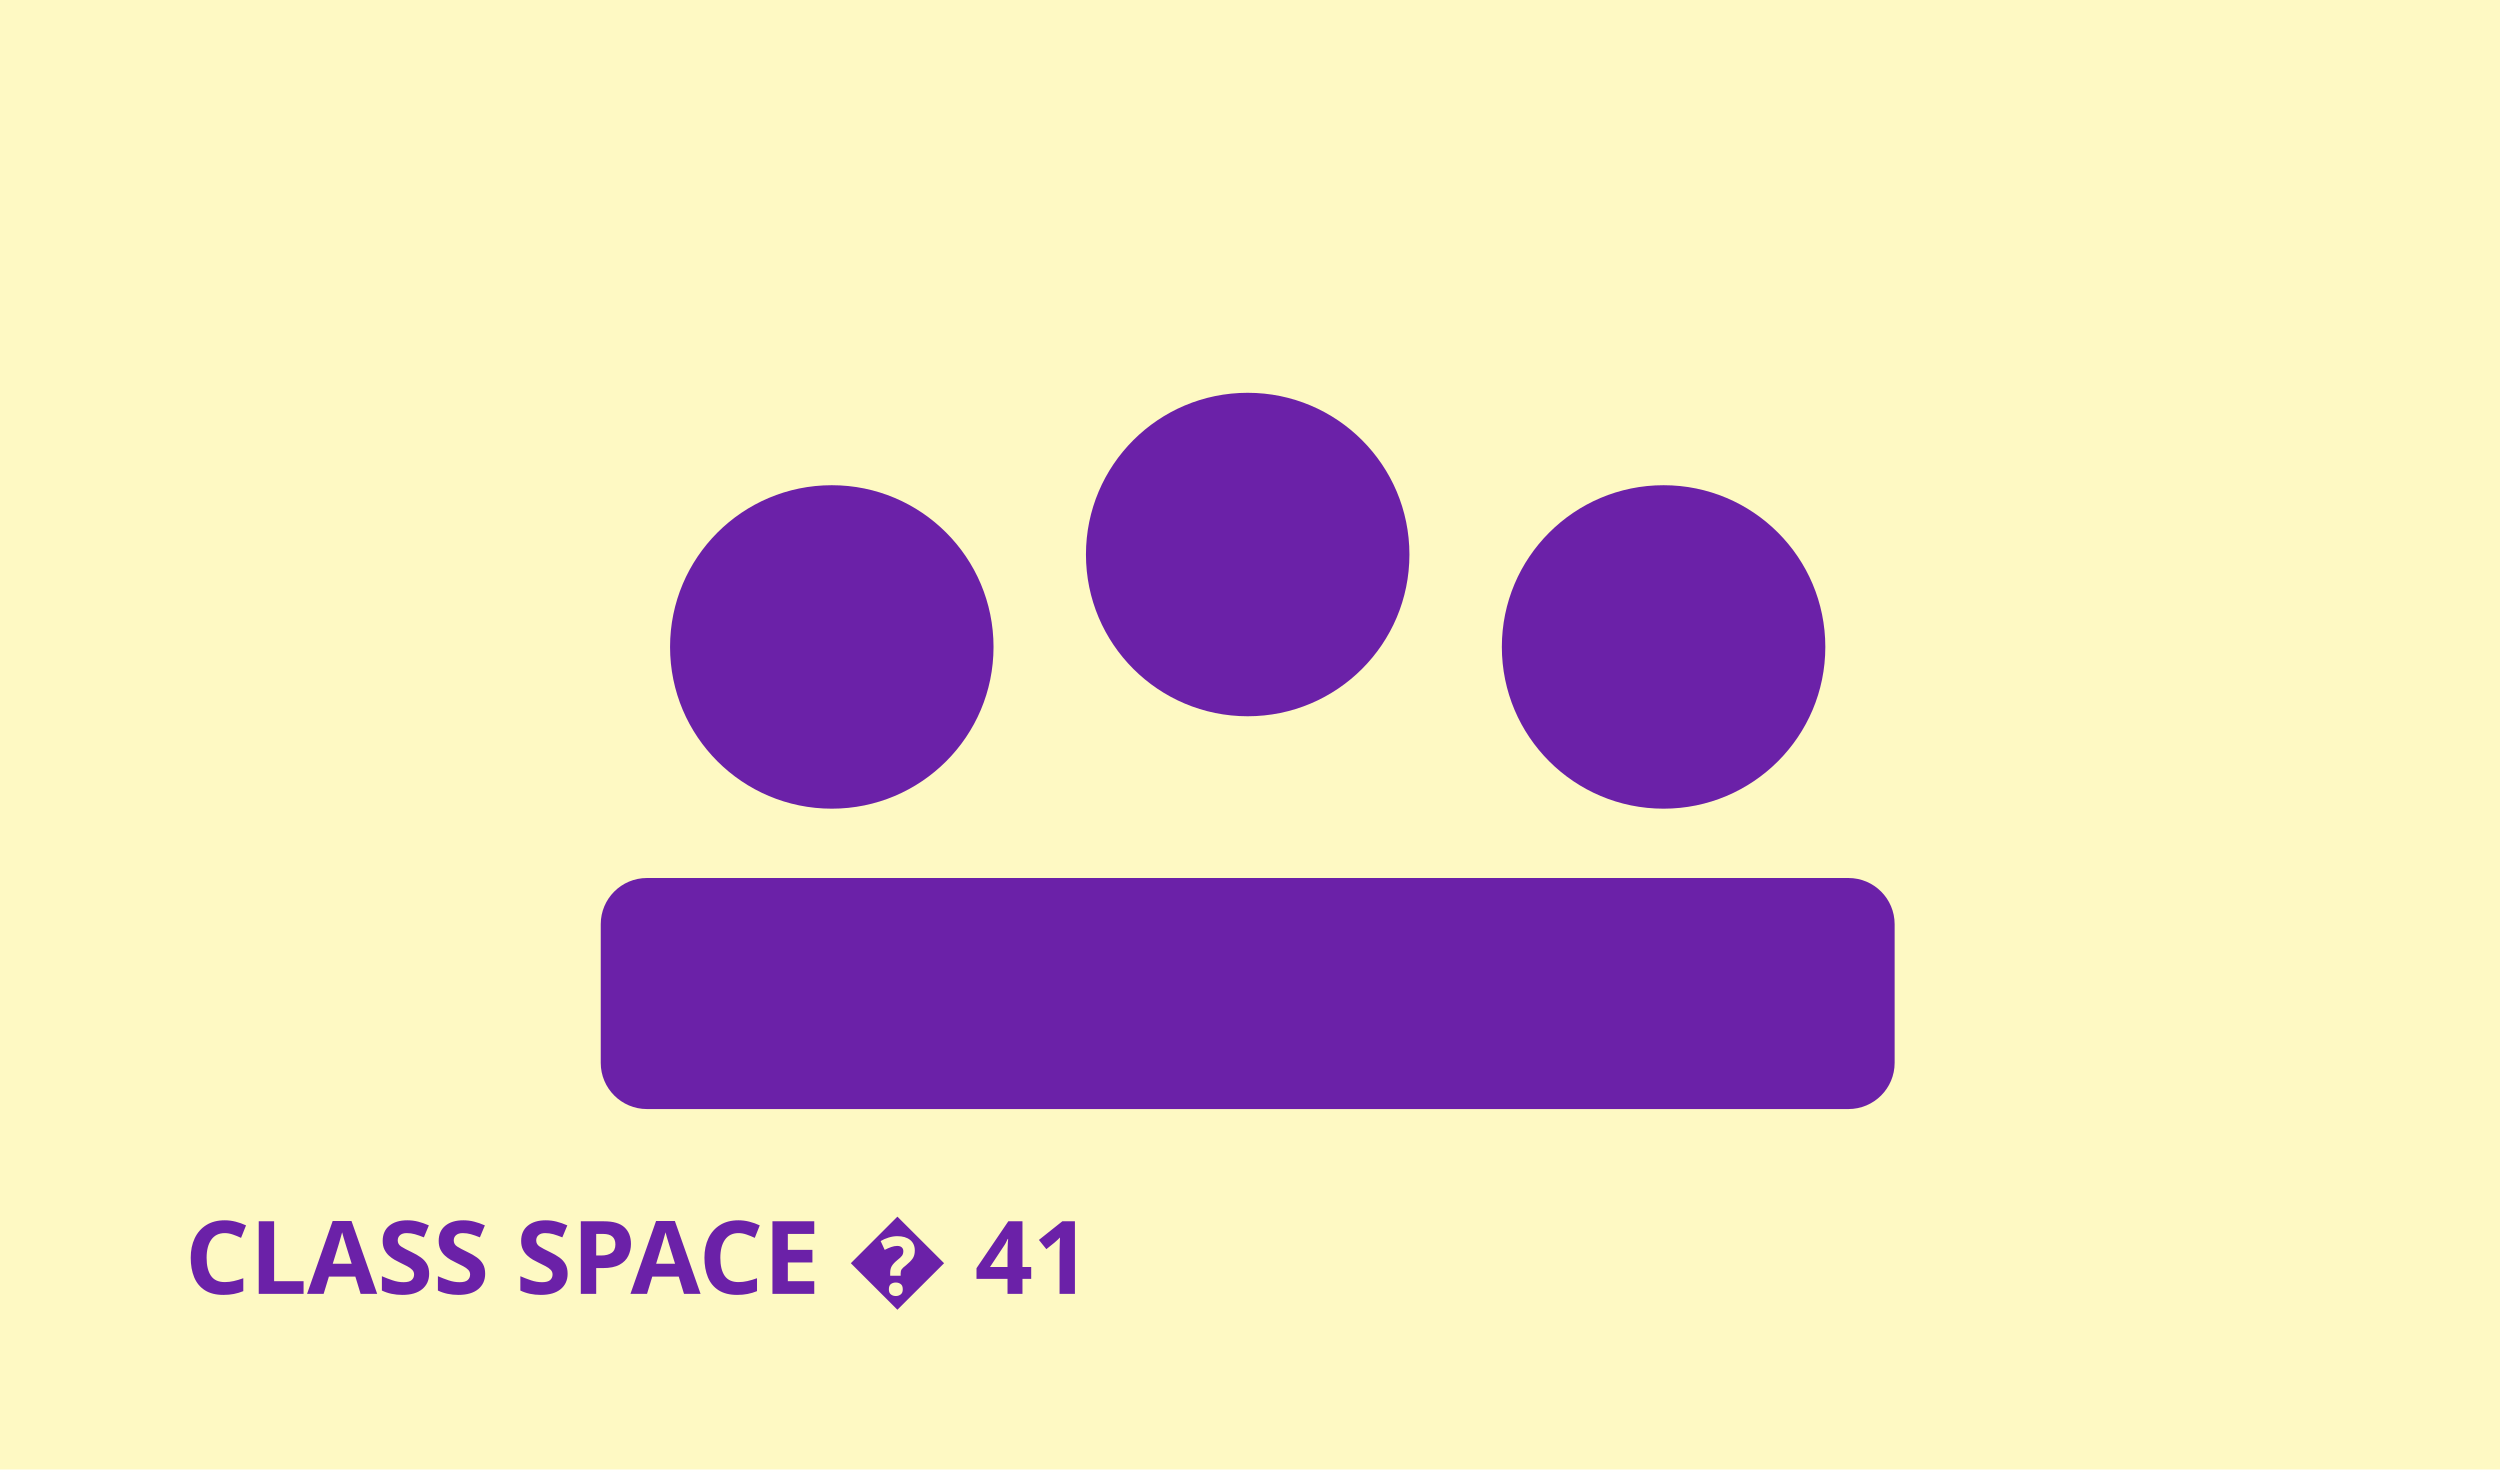
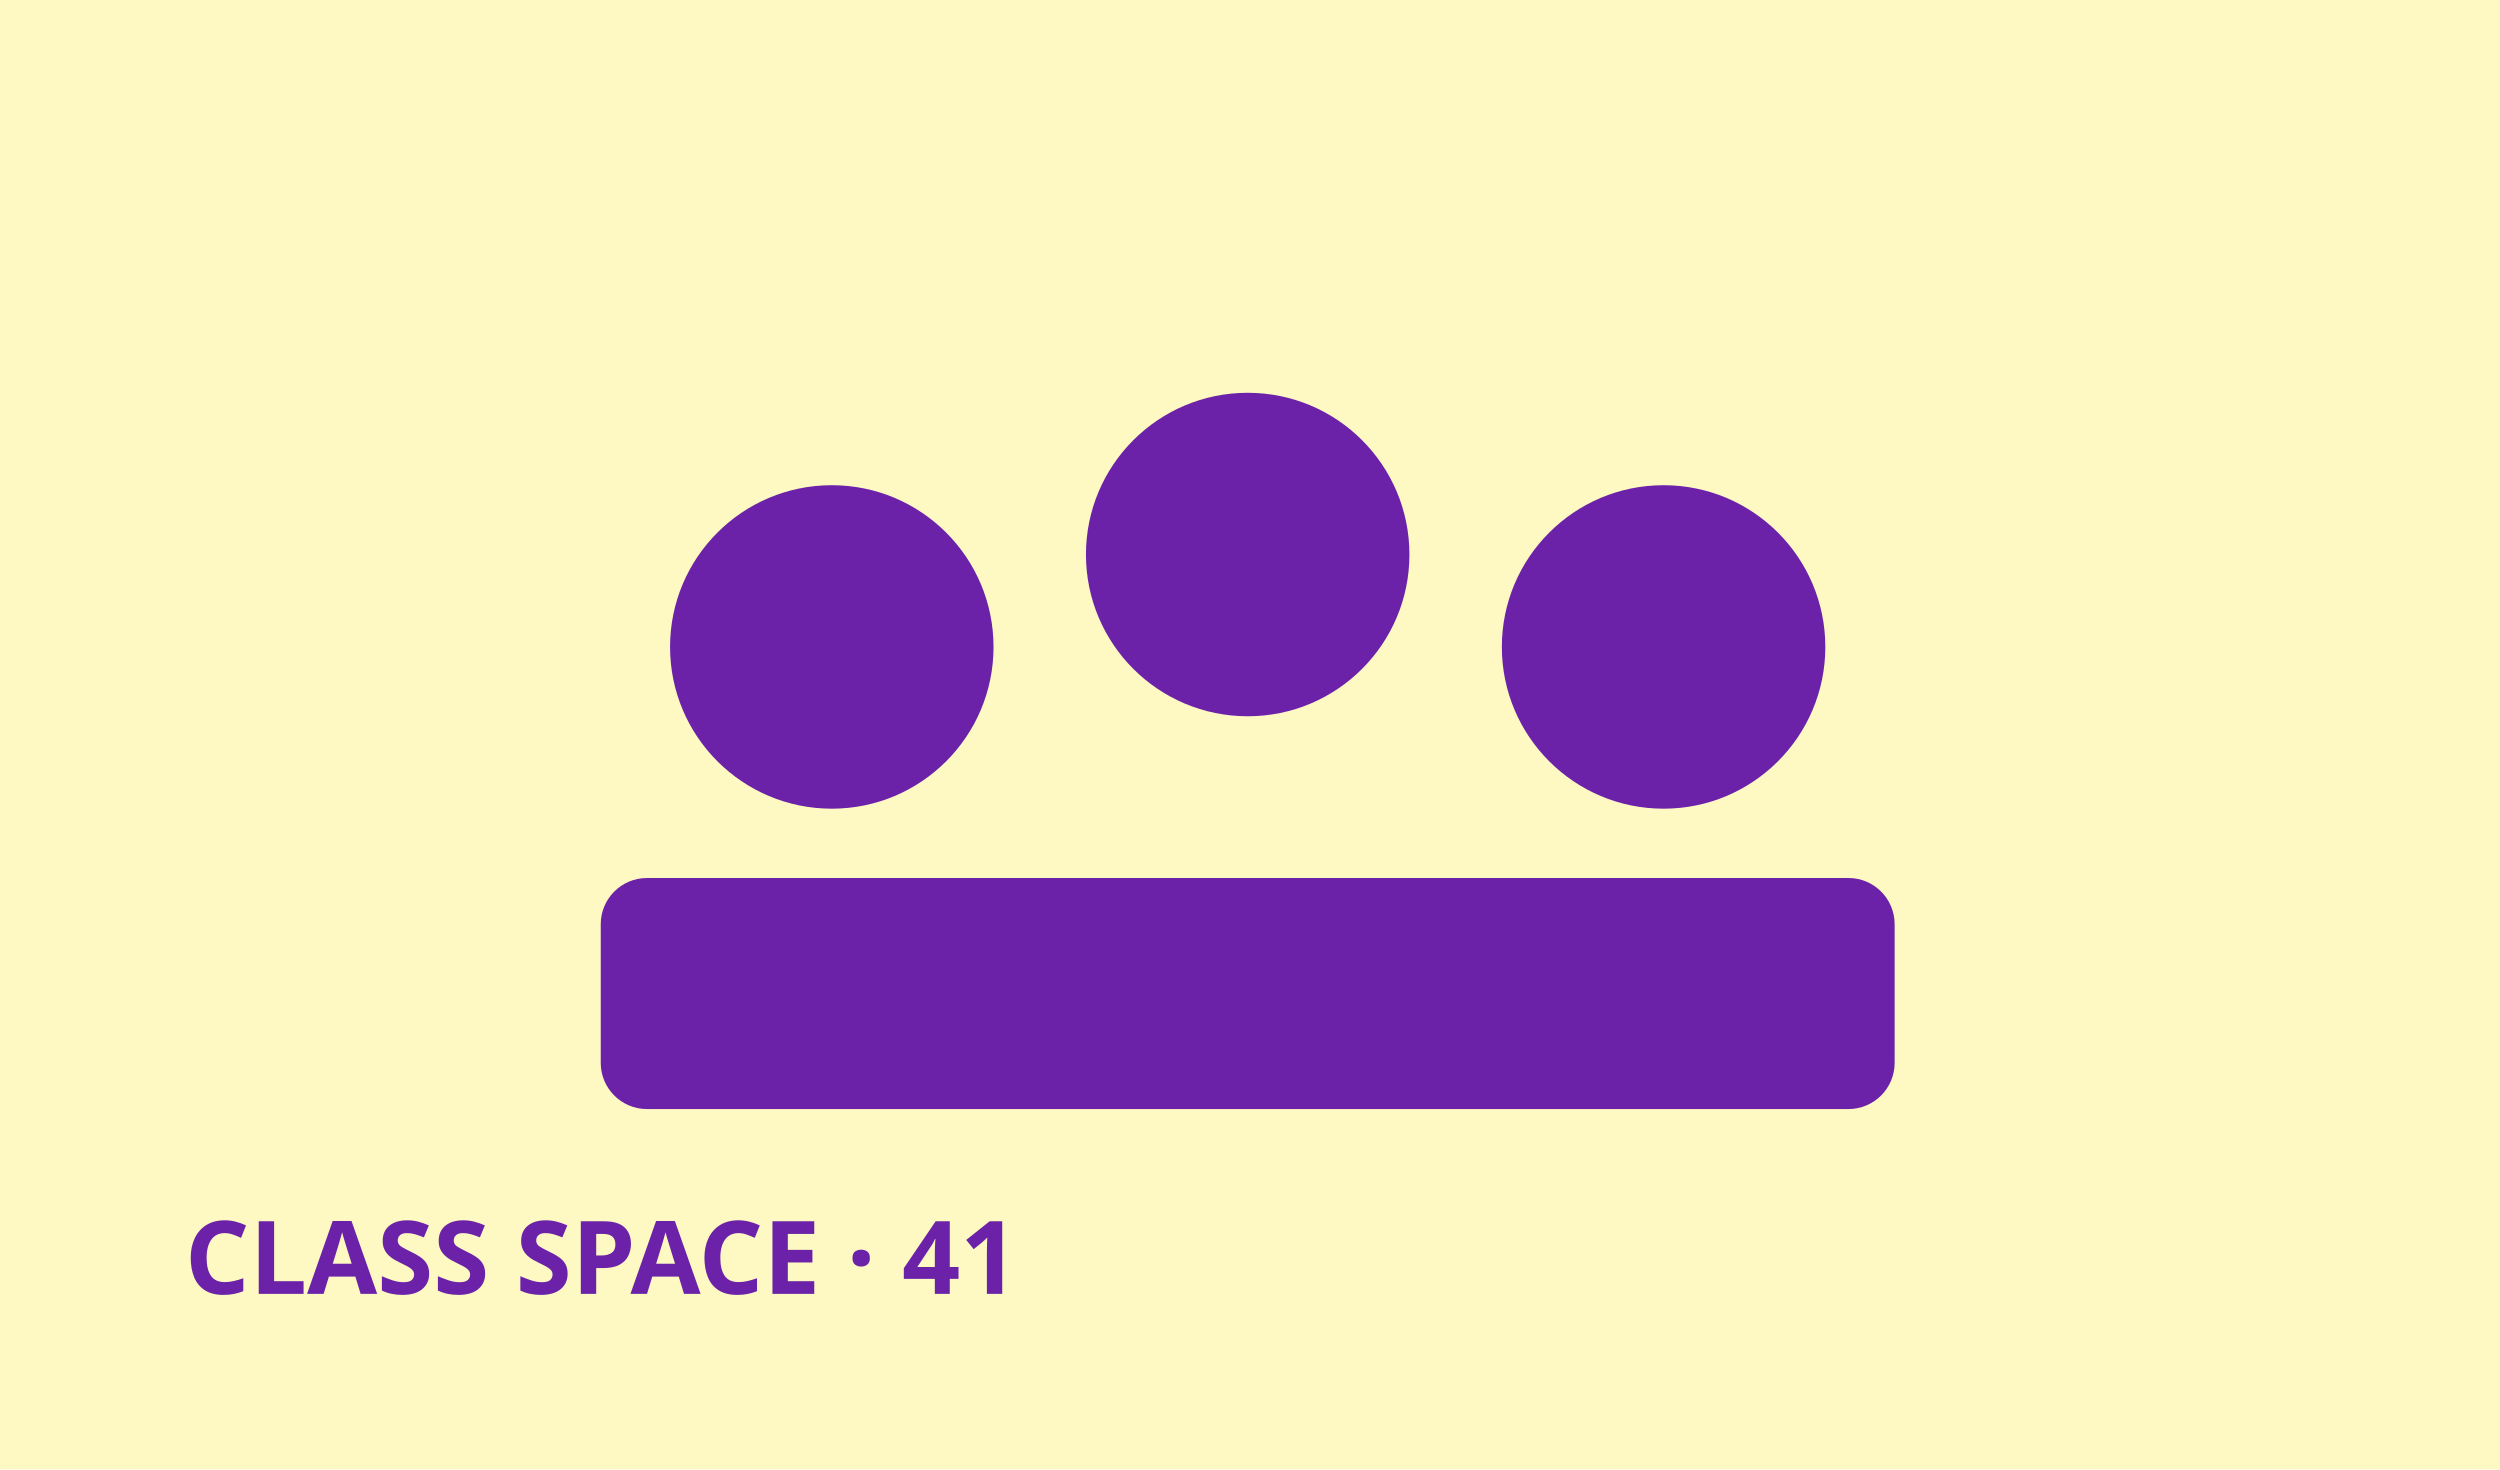
<svg xmlns="http://www.w3.org/2000/svg" viewBox="0 0 1082 636" role="img" aria-label="Class Space">
  <rect width="1082" height="636" fill="#FEF9C3" />
  <g fill="#6B21A8">
    <circle cx="360" cy="280" r="70" />
    <circle cx="540" cy="240" r="70" />
    <circle cx="720" cy="280" r="70" />
    <rect x="260" y="380" width="560" height="100" rx="20" fill="#6B21A8" />
  </g>
-   <text x="80" y="560" fill="#6B21A8" font-family="system-ui,sans-serif" font-size="44" font-weight="700">CLASS SPACE � 41</text>
+   <text x="80" y="560" fill="#6B21A8" font-family="system-ui,sans-serif" font-size="44" font-weight="700">CLASS SPACE · 41</text>
</svg>
